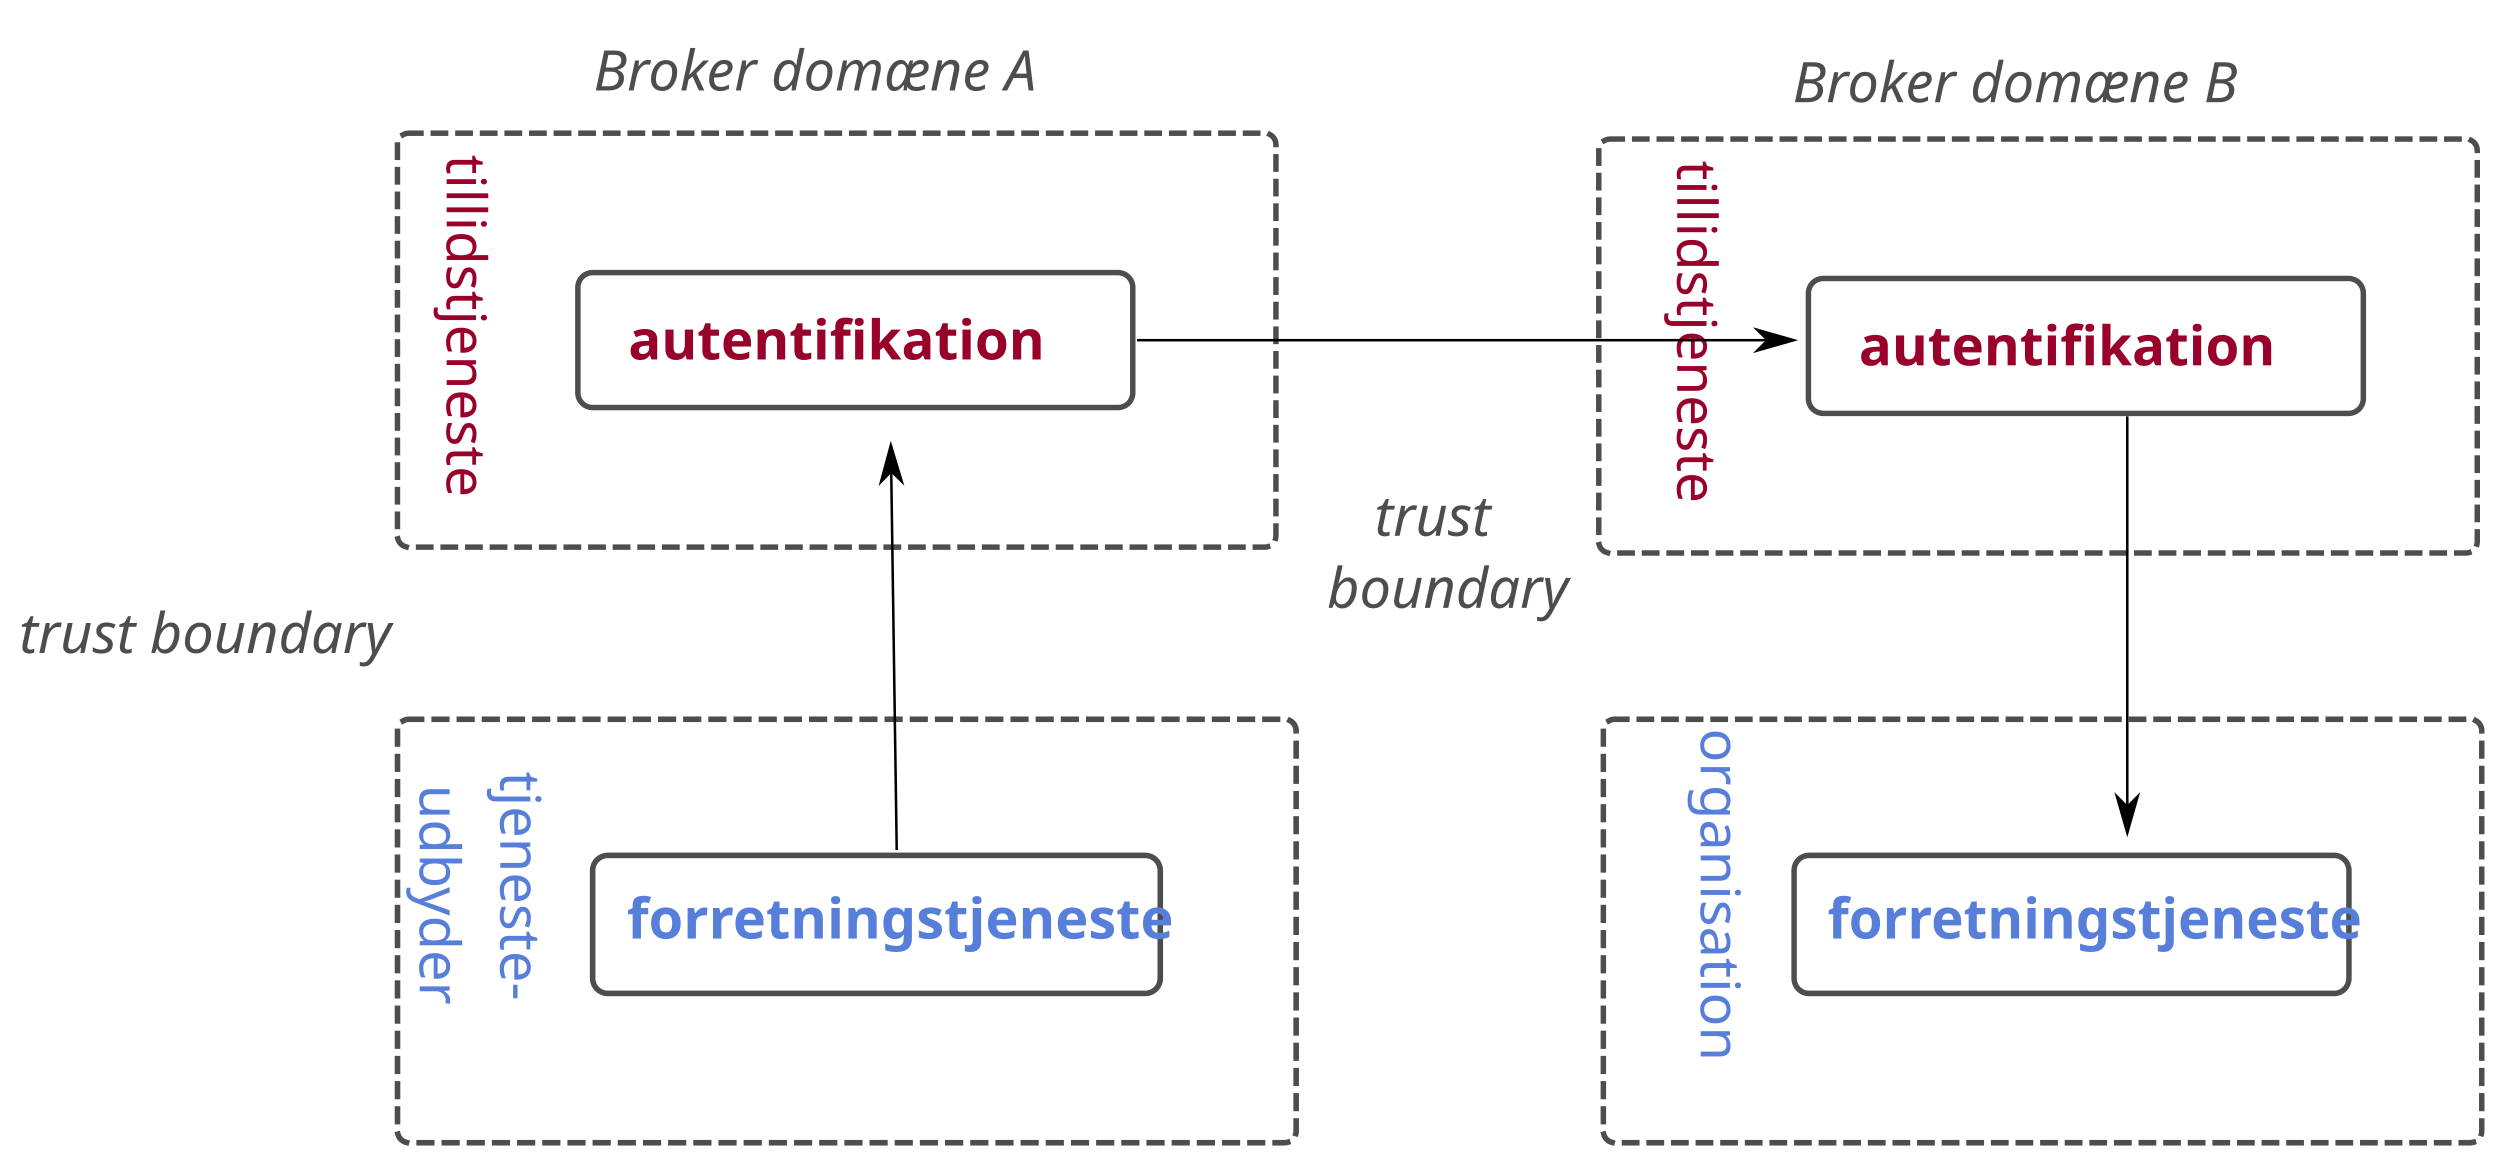
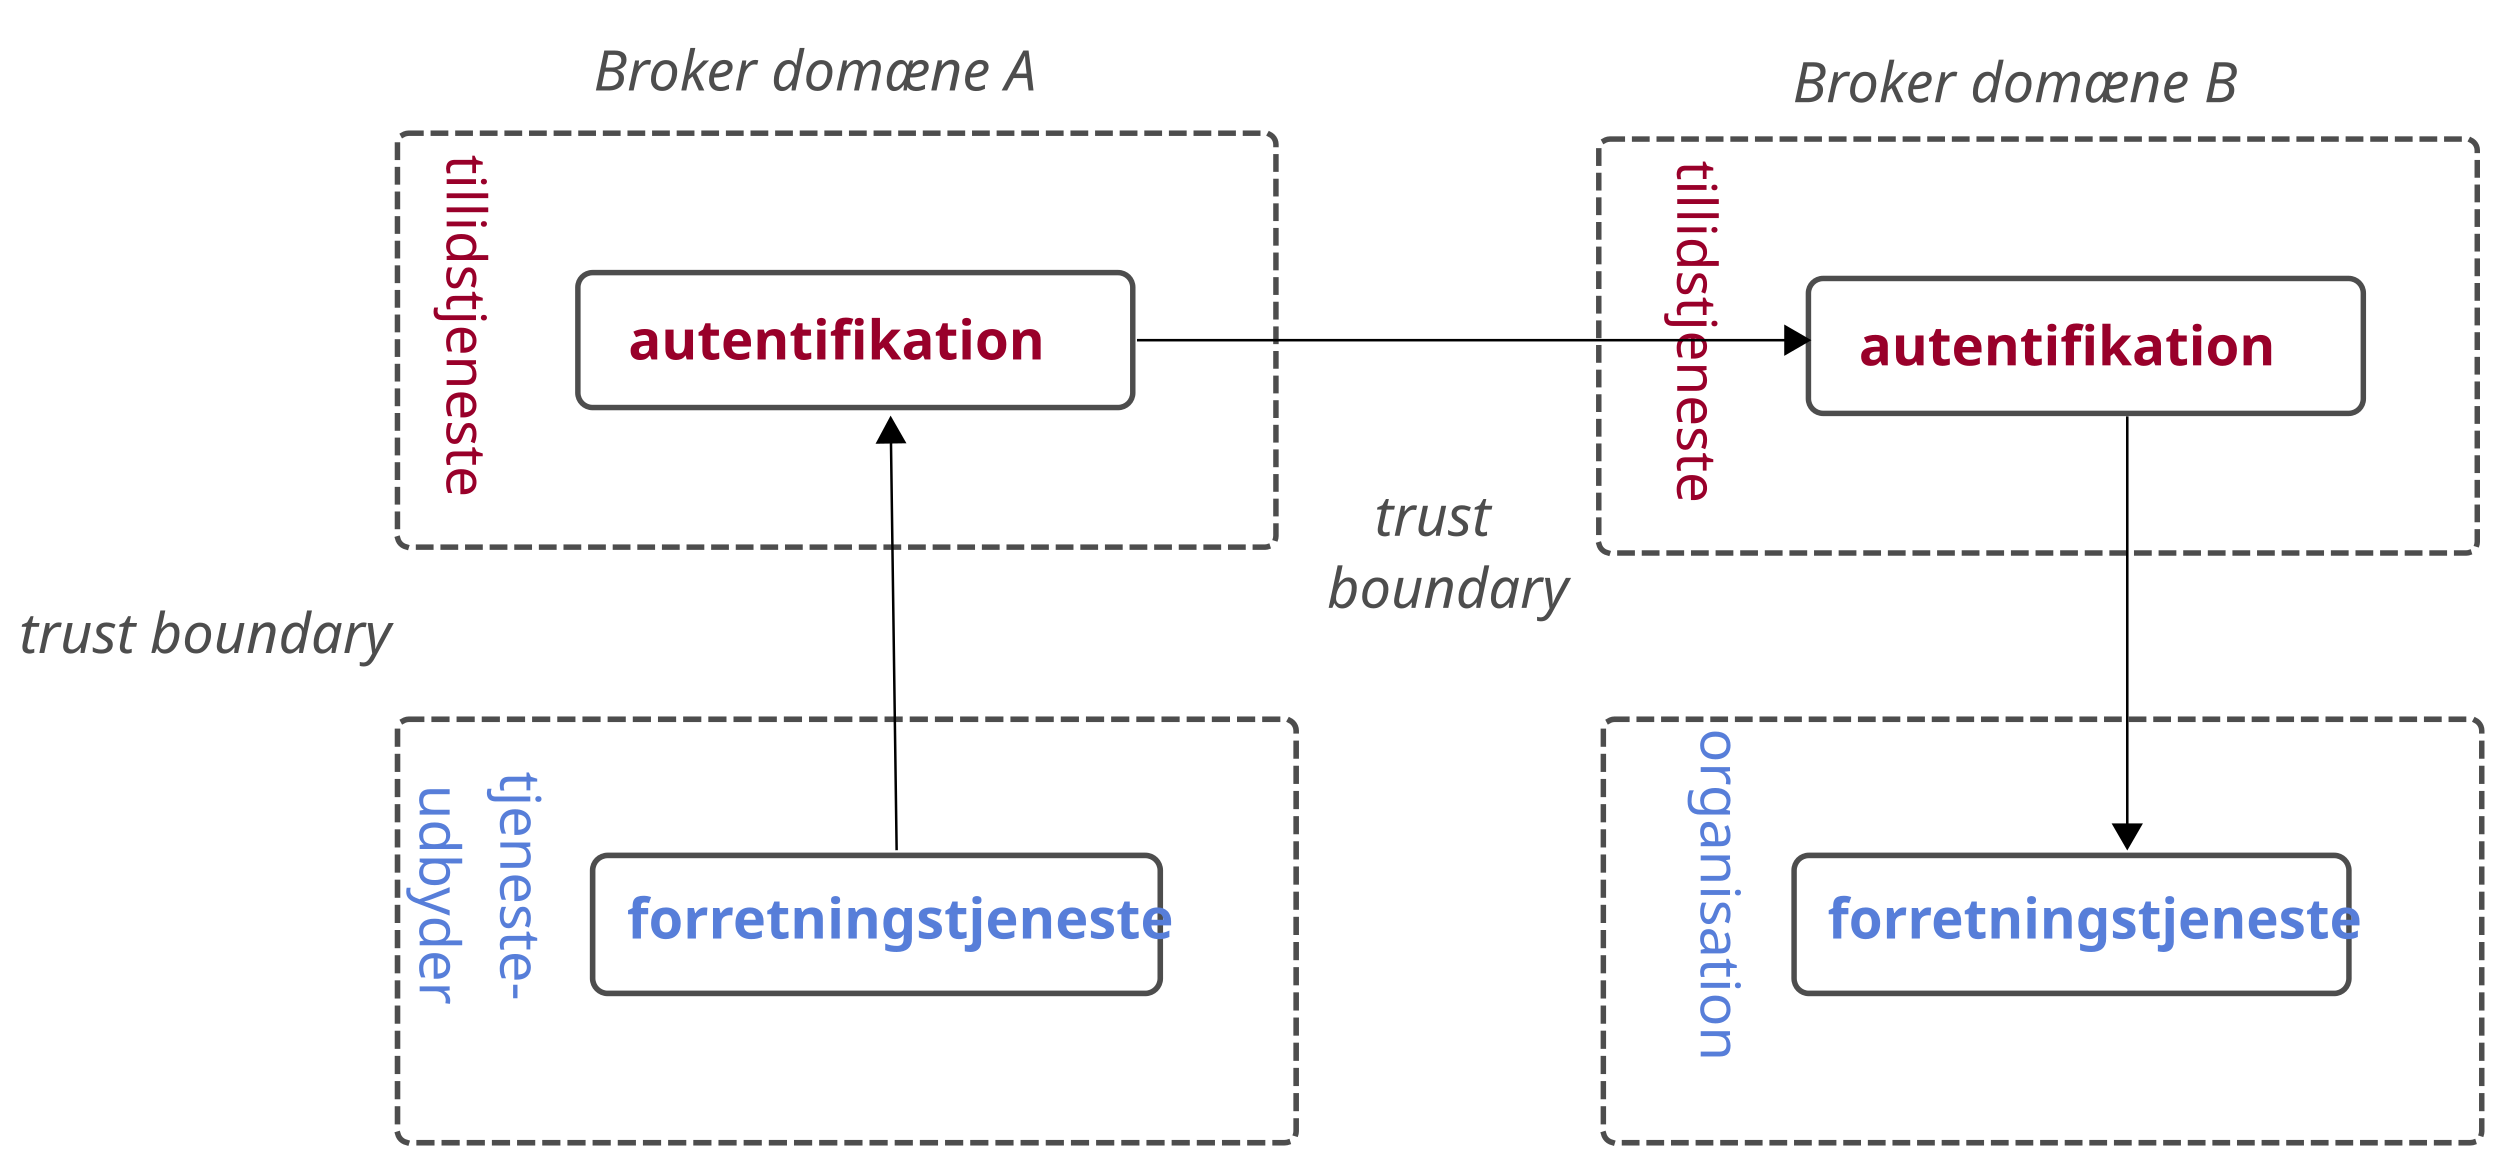
<svg xmlns="http://www.w3.org/2000/svg" width="260mm" height="120mm" id="svg7180" version="1.1">
  <defs id="defs7182">
+     <marker style="overflow:visible" id="Triangle" refX="0" refY="0" orient="auto-start-reverse" markerWidth="2" markerHeight="2" viewBox="0 0 1 1" preserveAspectRatio="xMidYMid">
+       <path transform="scale(0.5)" style="fill:context-stroke;fill-rule:evenodd;stroke:context-stroke;stroke-width:1pt" d="M 5.77,0 -2.88,5 V -5 Z" id="path135" />
+     </marker>
    <marker orient="auto" refY="0" refX="0" id="Arrow1Lend" style="overflow:visible">
      <path id="path4104" d="M 0,0 5,-5 -12.5,0 5,5 0,0 z" style="fill-rule:evenodd;stroke:#000000;stroke-width:1pt" transform="matrix(-0.8,0,0,-0.8,-10,0)" />
    </marker>
    <marker orient="auto" refY="0" refX="0" id="marker7450" style="overflow:visible">
      <path id="path7452" d="M 0,0 5,-5 -12.5,0 5,5 0,0 z" style="fill-rule:evenodd;stroke:#000000;stroke-width:1pt" transform="matrix(-0.8,0,0,-0.8,-10,0)" />
    </marker>
  </defs>
  <g id="layer1">
    <rect style="fill:#ffffff;stroke-width:0.945;stroke-linecap:round;paint-order:markers stroke fill" id="rect1" width="988.611" height="460.918" x="-1.629" y="-3.257" />
    <text xml:space="preserve" style="font-style:normal;font-weight:normal;line-height:0%;font-family:'Paralucent Medium';-inkscape-font-specification:Sans;text-align:center;letter-spacing:0px;word-spacing:0px;text-anchor:middle;fill:#000000;fill-opacity:1;stroke:none" x="88.452" y="256.687" id="text6292">
      <tspan id="tspan6294" x="88.452" y="256.687" style="font-style:oblique;font-size:22px;line-height:1.25;-inkscape-font-specification:'Paralucent Medium, Oblique';fill:#4d4d4d;fill-opacity:1">trust boundary</tspan>
    </text>
    <rect style="fill:none;stroke:#4d4d4d;stroke-width:2.15;stroke-linecap:square;stroke-linejoin:miter;stroke-miterlimit:4;stroke-opacity:1;stroke-dasharray:none;stroke-dashoffset:0" id="rect6298" width="218.117" height="53.033" x="227.144" y="107.158" ry="5.773" />
    <text id="text6352" y="141.289" x="336.61" style="font-style:normal;font-weight:normal;line-height:0%;font-family:'Paralucent Medium';-inkscape-font-specification:Sans;text-align:center;letter-spacing:0px;word-spacing:0px;text-anchor:middle;fill:#99002a;fill-opacity:1;stroke:none" xml:space="preserve">
      <tspan style="font-weight:bold;font-size:21.502px;line-height:1.25;-inkscape-font-specification:'Paralucent Medium, Bold';fill:#99002a;fill-opacity:1" y="141.289" x="336.61" id="tspan6354">autentifikation</tspan>
    </text>
    <text transform="rotate(90)" xml:space="preserve" style="font-style:normal;font-weight:normal;line-height:0%;font-family:'Paralucent Medium';-inkscape-font-specification:Sans;text-align:center;letter-spacing:0px;word-spacing:0px;text-anchor:middle;fill:#99002a;fill-opacity:1;stroke:none" x="135.903" y="-175.568" id="text6364">
      <tspan id="tspan6366" x="135.903" y="-175.568" style="font-size:21.502px;line-height:1.25;fill:#99002a;fill-opacity:1">tillidstjeneste</tspan>
    </text>
    <g id="g7553" transform="matrix(1.099777,0,0,1.099777,1002.878,123.8884)">
      <rect ry="4.107" y="144.42" x="-769.817" height="151.345" width="321.184" id="rect4947-0" style="fill:none;stroke:#4d4d4d;stroke-width:2;stroke-linecap:square;stroke-linejoin:miter;stroke-miterlimit:4;stroke-opacity:1;stroke-dasharray:4.499, 4.499;stroke-dashoffset:0" />
      <rect style="fill:none;stroke:#4d4d4d;stroke-width:2;stroke-linecap:square;stroke-linejoin:miter;stroke-miterlimit:4;stroke-opacity:1;stroke-dasharray:none;stroke-dashoffset:0" id="rect6296-3" width="202.88" height="49.328" x="-700.078" y="193.084" ry="5.37" />
      <text xml:space="preserve" style="font-style:normal;font-weight:normal;line-height:0%;font-family:'Paralucent Medium';-inkscape-font-specification:Sans;text-align:center;letter-spacing:0px;word-spacing:0px;text-anchor:middle;fill:#577ed9;fill-opacity:1;stroke:none" x="-687.825" y="222.806" id="text4176-9">
        <tspan x="-687.825" y="222.806" id="tspan4178-77" style="font-weight:bold;font-size:20px;line-height:1.25;-inkscape-font-specification:'Paralucent Medium, Bold';text-align:start;text-anchor:start;fill:#577ed9;fill-opacity:1">forretningstjeneste</tspan>
      </text>
      <text transform="rotate(90)" xml:space="preserve" style="font-style:normal;font-weight:normal;line-height:0%;font-family:'Paralucent Medium';-inkscape-font-specification:Sans;text-align:center;letter-spacing:0px;word-spacing:0px;text-anchor:middle;fill:#577ed9;fill-opacity:1;stroke:none" x="218.068" y="733.079" id="text6731-5">
        <tspan id="tspan6733-7" x="218.068" y="733.079" style="font-size:20px;line-height:1.25;fill:#577ed9;fill-opacity:1">tjeneste-</tspan>
        <tspan id="tspan6735-6" x="218.068" y="761.901" style="font-size:20px;line-height:1.25;fill:#577ed9;fill-opacity:1">udbyder</tspan>
      </text>
    </g>
    <rect style="fill:none;stroke:#4d4d4d;stroke-width:2.15;stroke-linecap:square;stroke-linejoin:miter;stroke-miterlimit:4;stroke-opacity:1;stroke-dasharray:4.837, 4.837;stroke-dashoffset:0" id="rect7174" width="345.306" height="162.711" x="156.227" y="52.363" ry="4.416" />
    <rect ry="5.773" y="109.461" x="710.838" height="53.033" width="218.117" id="rect7541" style="fill:none;stroke:#4d4d4d;stroke-width:2.15;stroke-linecap:square;stroke-linejoin:miter;stroke-miterlimit:4;stroke-opacity:1;stroke-dasharray:none;stroke-dashoffset:0" />
    <text xml:space="preserve" style="font-style:normal;font-weight:normal;line-height:0%;font-family:'Paralucent Medium';-inkscape-font-specification:Sans;text-align:center;letter-spacing:0px;word-spacing:0px;text-anchor:middle;fill:#99002a;fill-opacity:1;stroke:none" x="820.305" y="143.593" id="text7543">
      <tspan id="tspan7545" x="820.305" y="143.593" style="font-weight:bold;font-size:21.502px;line-height:1.25;-inkscape-font-specification:'Paralucent Medium, Bold';fill:#99002a;fill-opacity:1">autentifikation</tspan>
    </text>
    <text id="text7547" y="-659.263" x="138.206" style="font-style:normal;font-weight:normal;line-height:0%;font-family:'Paralucent Medium';-inkscape-font-specification:Sans;text-align:center;letter-spacing:0px;word-spacing:0px;text-anchor:middle;fill:#99002a;fill-opacity:1;stroke:none" xml:space="preserve" transform="rotate(90)">
      <tspan style="font-size:21.502px;line-height:1.25;fill:#99002a;fill-opacity:1" y="-659.263" x="138.206" id="tspan7549">tillidstjeneste</tspan>
    </text>
    <rect ry="4.416" y="54.666" x="628.434" height="162.711" width="345.306" id="rect7551" style="fill:none;stroke:#4d4d4d;stroke-width:2.15;stroke-linecap:square;stroke-linejoin:miter;stroke-miterlimit:4;stroke-opacity:1;stroke-dasharray:4.837, 4.837;stroke-dashoffset:0" />
    <g transform="matrix(1.075012,0,0,1.099777,1457.793,123.8884)" id="g7562">
      <rect style="fill:none;stroke:#4d4d4d;stroke-width:2;stroke-linecap:square;stroke-linejoin:miter;stroke-miterlimit:4;stroke-opacity:1;stroke-dasharray:4.499, 4.499;stroke-dashoffset:0" id="rect7564" width="321.184" height="151.345" x="-769.817" y="144.42" ry="4.107" />
      <rect ry="5.37" y="193.084" x="-700.078" height="49.328" width="202.88" id="rect7566" style="fill:none;stroke:#4d4d4d;stroke-width:2;stroke-linecap:square;stroke-linejoin:miter;stroke-miterlimit:4;stroke-opacity:1;stroke-dasharray:none;stroke-dashoffset:0" />
      <text id="text7568" y="222.806" x="-687.825" style="font-style:normal;font-weight:normal;line-height:0%;font-family:'Paralucent Medium';-inkscape-font-specification:Sans;text-align:center;letter-spacing:0px;word-spacing:0px;text-anchor:middle;fill:#577ed9;fill-opacity:1;stroke:none" xml:space="preserve">
        <tspan style="font-weight:bold;font-size:20px;line-height:1.25;-inkscape-font-specification:'Paralucent Medium, Bold';text-align:start;text-anchor:start;fill:#577ed9;fill-opacity:1" id="tspan7570" y="222.806" x="-687.825">forretningstjeneste</tspan>
      </text>
      <text id="text7572" y="734.225" x="218.068" style="font-style:normal;font-weight:normal;line-height:0%;font-family:'Paralucent Medium';-inkscape-font-specification:Sans;text-align:center;letter-spacing:0px;word-spacing:0px;text-anchor:middle;fill:#577ed9;fill-opacity:1;stroke:none" xml:space="preserve" transform="rotate(90)">
        <tspan style="font-size:20px;line-height:1.25;fill:#577ed9;fill-opacity:1" y="734.225" x="218.068" id="tspan7576">organisation</tspan>
      </text>
    </g>
-     <path style="fill:none;stroke:#000000;stroke-width:0.999;stroke-linecap:butt;stroke-linejoin:miter;stroke-miterlimit:4;stroke-opacity:1;stroke-dasharray:none;marker-end:url(#marker7450)" d="m 352.474,334.106 -2.303,-158.928" id="path7578" />
-     <path style="fill:none;stroke:#000000;stroke-width:1px;stroke-linecap:butt;stroke-linejoin:miter;stroke-opacity:1;marker-end:url(#marker7450)" d="m 446.909,133.718 257.97,0" id="path8286" />
-     <path style="fill:none;stroke:#000000;stroke-width:1px;stroke-linecap:butt;stroke-linejoin:miter;stroke-opacity:1;marker-end:url(#marker7450)" d="m 836.168,163.661 0,163.535" id="path8474" />
+     <path style="fill:none;stroke:#000000;stroke-width:1.002;stroke-linecap:butt;stroke-linejoin:miter;stroke-miterlimit:4;stroke-dasharray:none;stroke-opacity:1;marker-end:url(#Triangle)" d="m 352.474,334.106 -2.303,-158.928" id="path7578" transform="matrix(0.985201,0,0,1.028866,5.182922,-9.551132)" />
+     <path style="fill:none;stroke:#000000;stroke-width:1.002;stroke-linecap:butt;stroke-linejoin:miter;stroke-opacity:1;marker-end:url(#Triangle);stroke-dasharray:none" d="M 446.909,133.718 H 704.88" id="path8286" />
+     <path style="fill:none;stroke:#000000;stroke-width:1.002;stroke-linecap:butt;stroke-linejoin:miter;stroke-opacity:1;marker-end:url(#Triangle);stroke-dasharray:none" d="m 836.168,163.661 v 163.535" id="path8474" />
    <text id="text8662" y="210.621" x="576.876" style="font-style:normal;font-weight:normal;line-height:0%;font-family:'Paralucent Medium';-inkscape-font-specification:Sans;text-align:center;letter-spacing:0px;word-spacing:0px;text-anchor:middle;fill:#000000;fill-opacity:1;stroke:none" xml:space="preserve">
      <tspan style="font-style:oblique;font-size:22px;line-height:1.25;-inkscape-font-specification:'Paralucent Medium, Oblique';fill:#4d4d4d;fill-opacity:1" y="210.621" x="576.876" id="tspan8664">trust </tspan>
      <tspan style="font-style:oblique;font-size:22px;line-height:1.25;-inkscape-font-specification:'Paralucent Medium, Oblique';fill:#4d4d4d;fill-opacity:1" y="238.942" x="576.876" id="tspan8666">boundary</tspan>
    </text>
    <text xml:space="preserve" style="font-style:normal;font-weight:normal;line-height:0%;font-family:'Paralucent Medium';-inkscape-font-specification:Sans;text-align:center;letter-spacing:0px;word-spacing:0px;text-anchor:middle;fill:#000000;fill-opacity:1;stroke:none" x="328.119" y="35.569" id="text8668">
      <tspan id="tspan8672" x="328.119" y="35.569" style="font-style:oblique;font-size:22px;line-height:1.25;-inkscape-font-specification:'Paralucent Medium, Oblique';fill:#4d4d4d;fill-opacity:1">Broker domæne A</tspan>
    </text>
    <text id="text8676" y="40.176" x="799.859" style="font-style:normal;font-weight:normal;line-height:0%;font-family:'Paralucent Medium';-inkscape-font-specification:Sans;text-align:center;letter-spacing:0px;word-spacing:0px;text-anchor:middle;fill:#000000;fill-opacity:1;stroke:none" xml:space="preserve">
      <tspan style="font-style:oblique;font-size:22px;line-height:1.25;-inkscape-font-specification:'Paralucent Medium, Oblique';fill:#4d4d4d;fill-opacity:1" y="40.176" x="799.859" id="tspan8678">Broker domæne B</tspan>
    </text>
  </g>
</svg>
